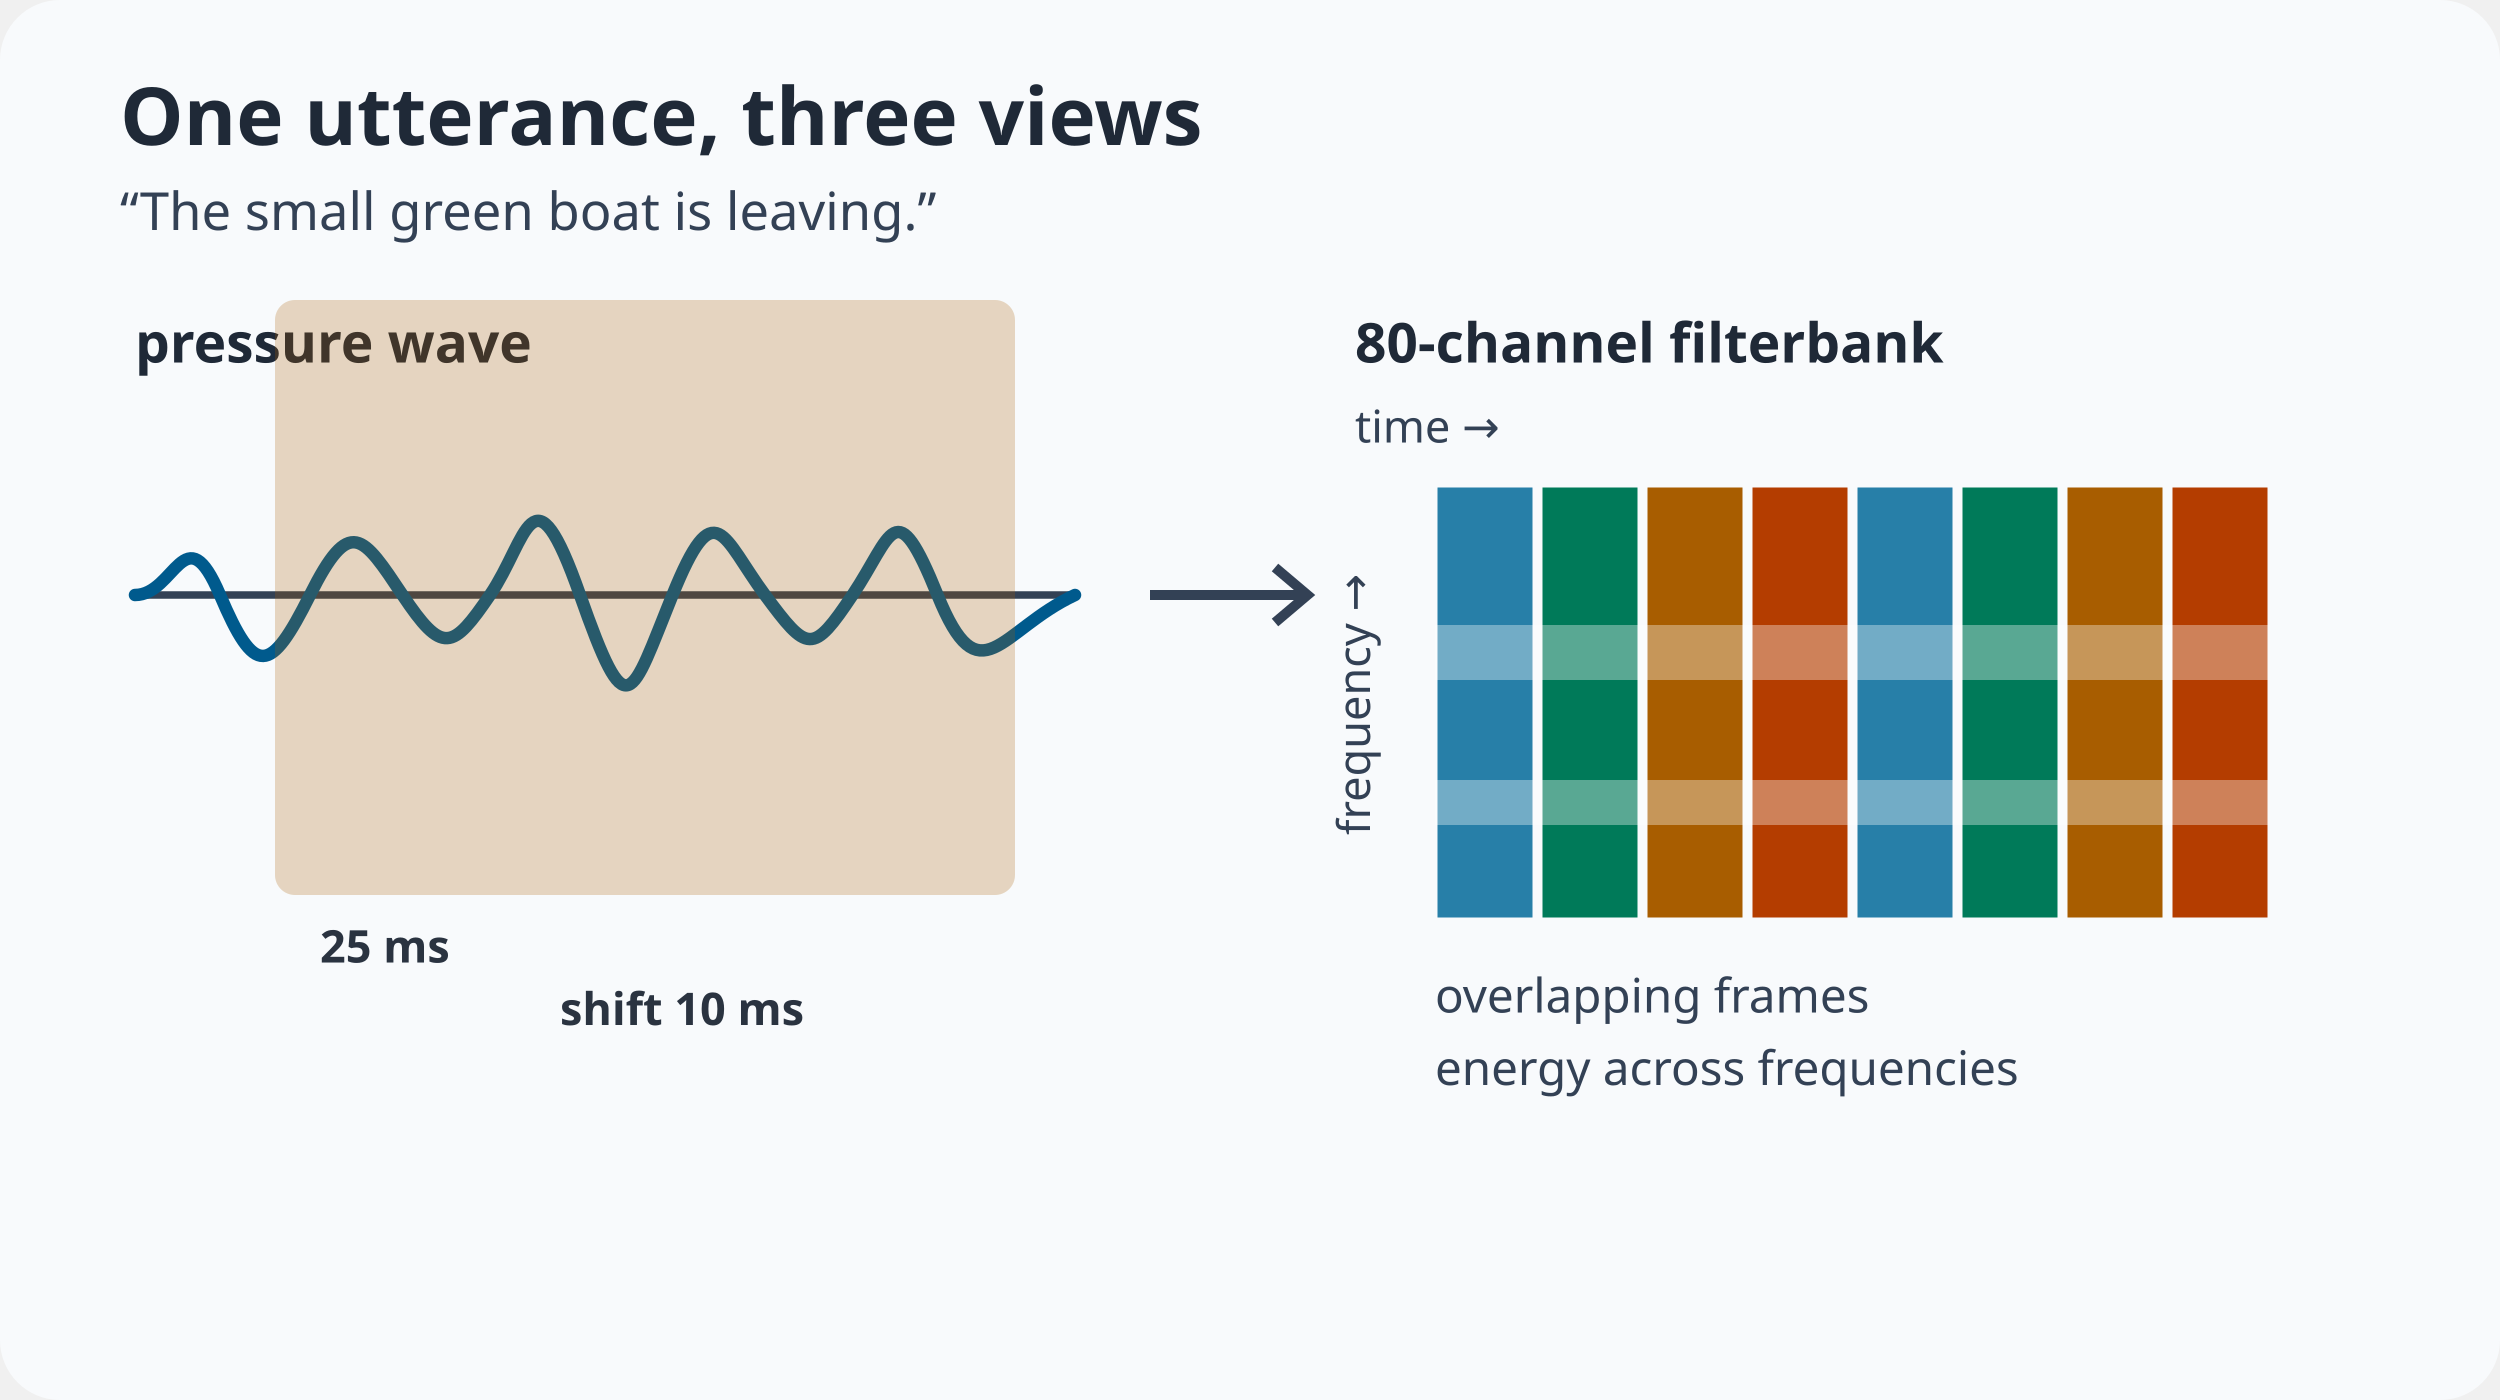
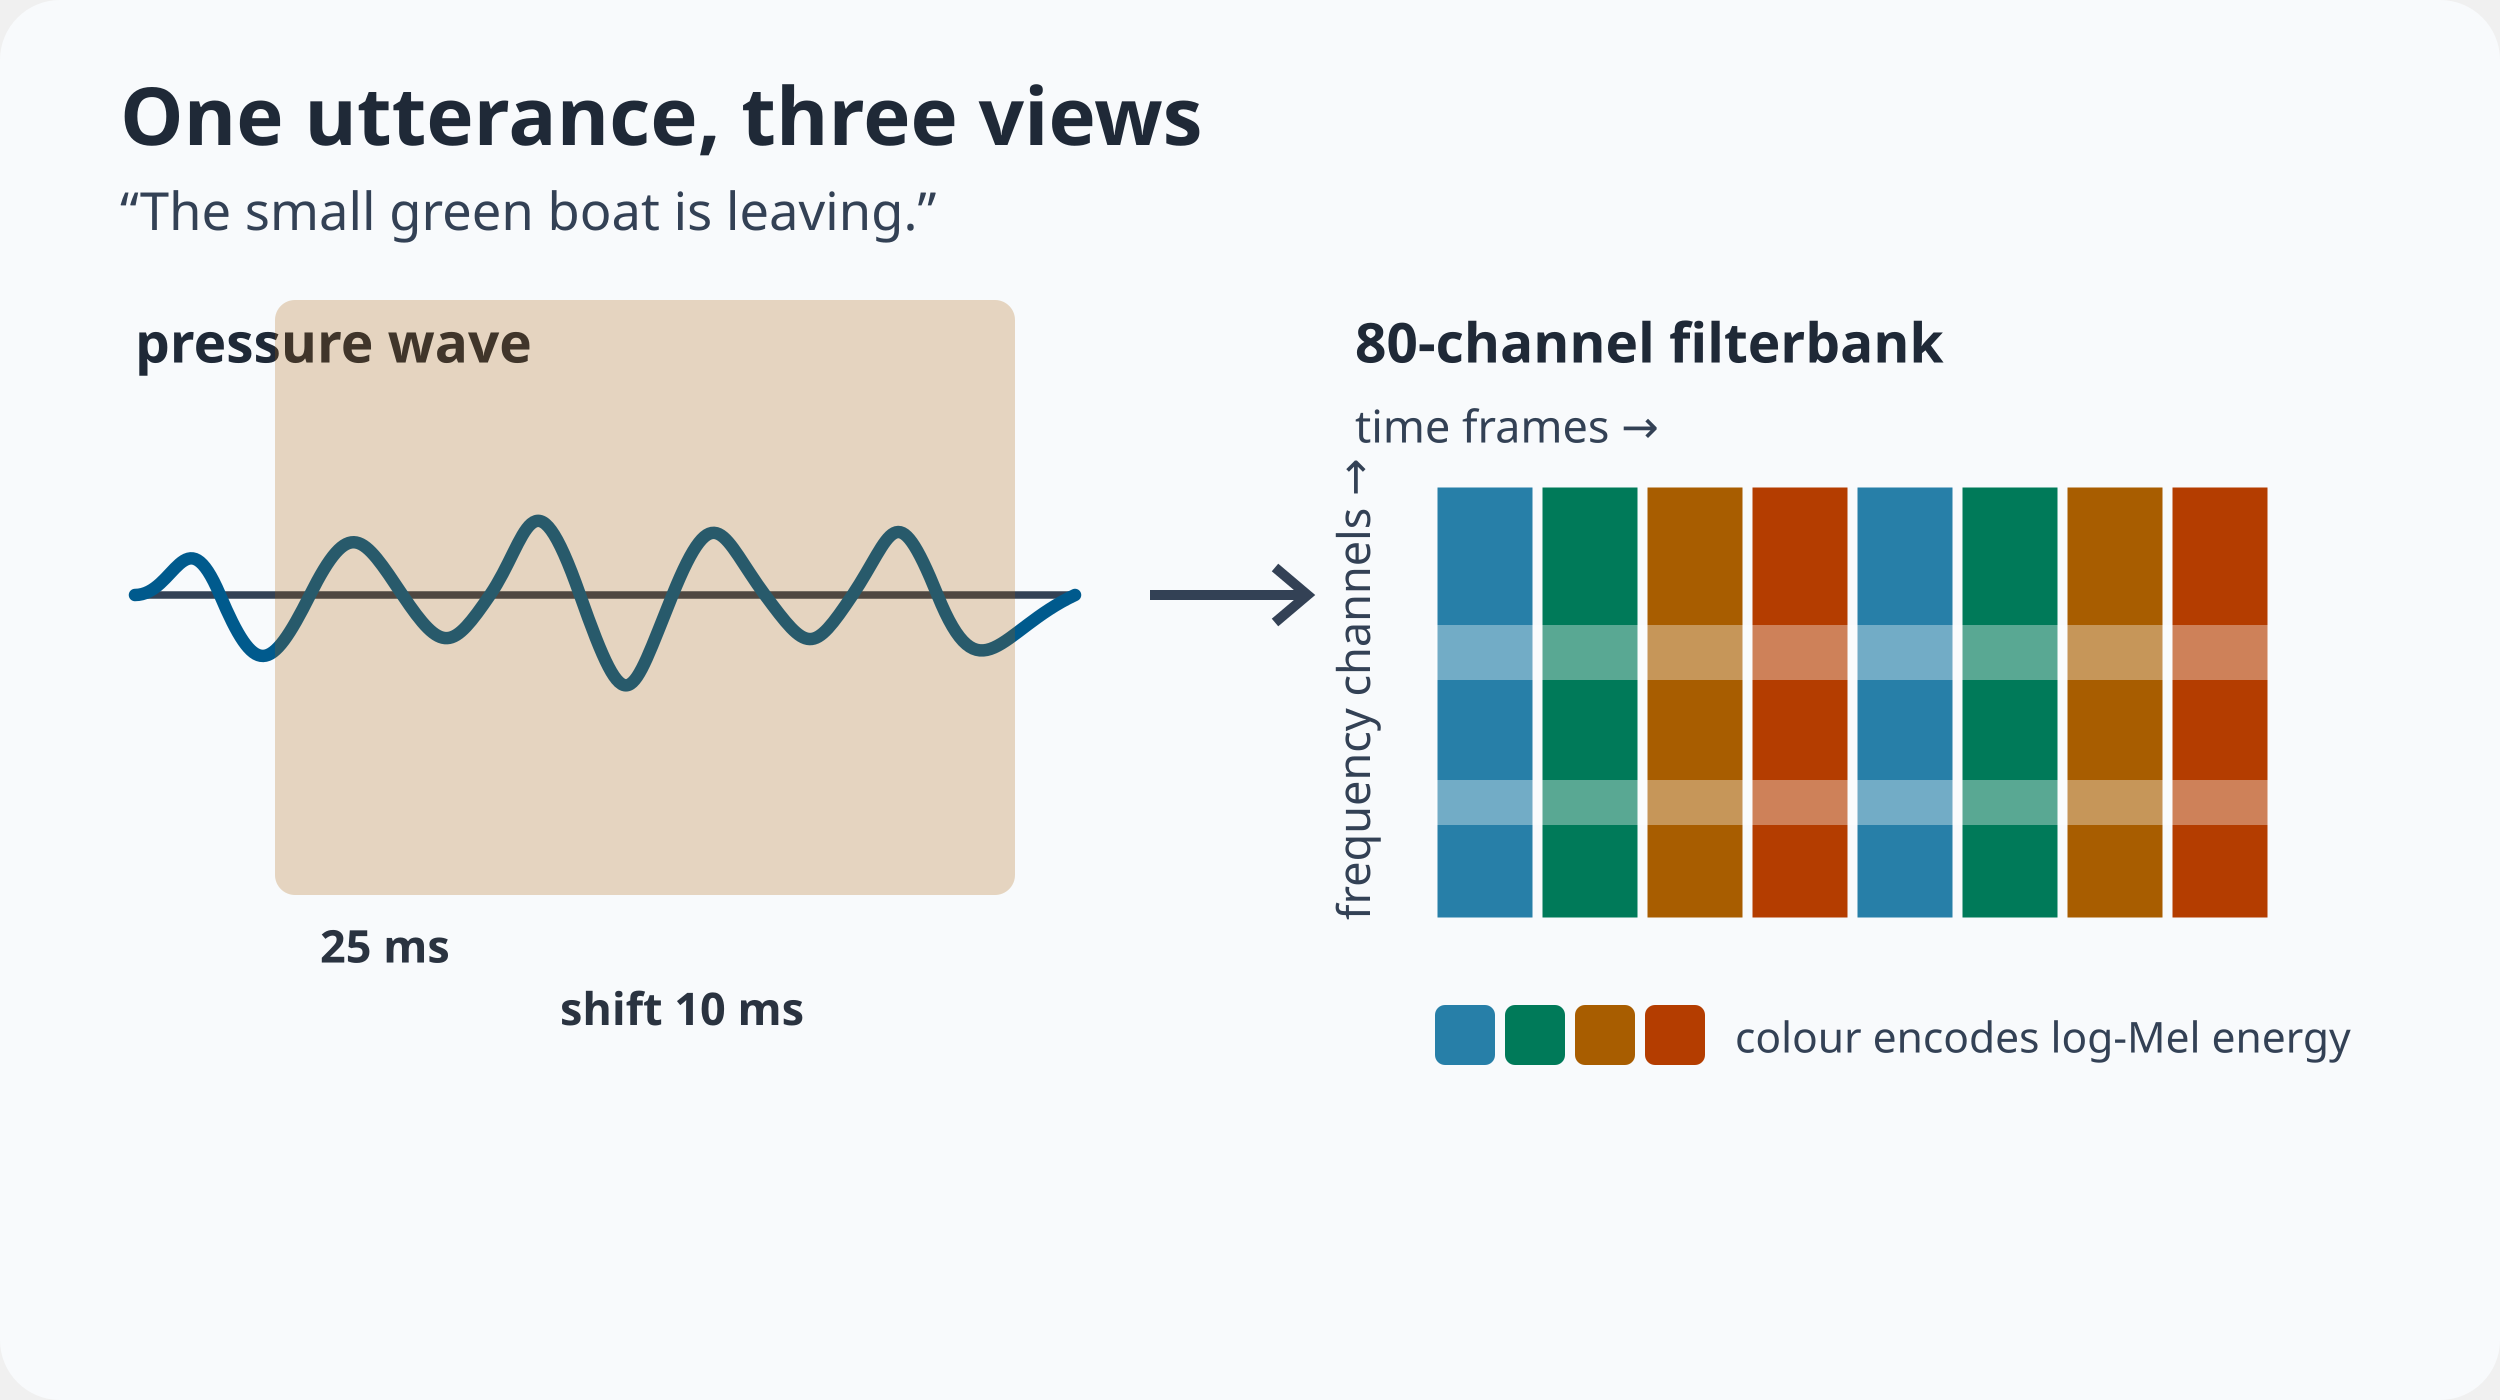
<svg xmlns="http://www.w3.org/2000/svg" viewBox="0 0 1000 560" role="img" aria-labelledby="title desc">
  <style>
    .bg{fill:#f8fafc}.text{fill:#1f2937;font-family:system-ui,sans-serif}.muted{fill:#334155;font-family:system-ui,sans-serif}.line{stroke:#334155}.blue{stroke:#005a8d}.orange{fill:#a85d00}.green{fill:#007a59}.sky{fill:#277fa8}
    @media(prefers-color-scheme:dark){.bg{fill:#111827}.text{fill:#f8fafc}.muted{fill:#e2e8f0}.line{stroke:#cbd5e1}}
  </style>
  <rect class="bg" width="1000" height="560" rx="24" />
  <text class="text" x="48" y="58" font-size="32" font-weight="700">One utterance, three views</text>
  <text class="muted" x="48" y="92" font-size="21">“The small green boat is leaving.”</text>
  <text class="text" x="54" y="145" font-size="22" font-weight="700">pressure wave</text>
  <line class="line" x1="54" y1="238" x2="430" y2="238" stroke-width="3" />
  <path class="blue" d="M54 238 C70 238 74 205 88 238 S108 270 124 238 S145 214 161 238 S181 260 196 238 S213 184 232 238 S252 280 269 238 S289 215 306 238 S325 262 341 238 S358 196 375 238 S400 252 430 238" fill="none" stroke-width="5" stroke-linecap="round" />
  <g class="orange" opacity=".24">
    <rect x="110" y="120" width="112" height="238" rx="8" />
    <rect x="202" y="120" width="112" height="238" rx="8" />
    <rect x="294" y="120" width="112" height="238" rx="8" />
  </g>
  <g class="orange" opacity=".95">
    <text class="text" x="128" y="385" font-size="18" font-weight="700">25 ms</text>
    <text class="text" x="224" y="410" font-size="18" font-weight="700">shift 10 ms</text>
  </g>
  <path d="M460 238H520" class="line" stroke-width="4" />
  <path d="m510 227 13 11-13 11" fill="none" class="line" stroke-width="4" />
  <text class="text" x="542" y="145" font-size="22" font-weight="700">80-channel filterbank</text>
-   <text class="muted" x="542" y="177" font-size="18">time →</text>
-   <text class="muted" transform="translate(548 334) rotate(-90)" font-size="18">frequency →</text>
+   <text class="muted" x="542" y="177" font-size="18">time frames →</text>
+   <text class="muted" transform="translate(548 368) rotate(-90)" font-size="18">frequency channels →</text>
  <g stroke="#f8fafc" stroke-width="2">
    <rect x="574" y="194" width="40" height="174" class="sky" />
    <rect x="616" y="194" width="40" height="174" class="green" />
    <rect x="658" y="194" width="40" height="174" class="orange" />
    <rect x="700" y="194" width="40" height="174" fill="#b43d00" />
    <rect x="742" y="194" width="40" height="174" class="sky" />
    <rect x="784" y="194" width="40" height="174" class="green" />
    <rect x="826" y="194" width="40" height="174" class="orange" />
    <rect x="868" y="194" width="40" height="174" fill="#b43d00" />
  </g>
  <g opacity=".35" fill="#fff">
    <path d="M574 250h334v22H574z" />
    <path d="M574 312h334v18H574z" />
  </g>
-   <text class="muted" x="574" y="405" font-size="19">overlapping frames</text>
-   <text class="muted" x="574" y="434" font-size="19">energy across frequencies</text>
+   <g transform="translate(574 402)">
+     <rect width="24" height="24" rx="4" class="sky" />
+     <rect x="28" width="24" height="24" rx="4" class="green" />
+     <rect x="56" width="24" height="24" rx="4" class="orange" />
+     <rect x="84" width="24" height="24" rx="4" fill="#b43d00" />
+     <text class="muted" x="120" y="19" font-size="17">colour encodes log-Mel energy</text>
+   </g>
</svg>
